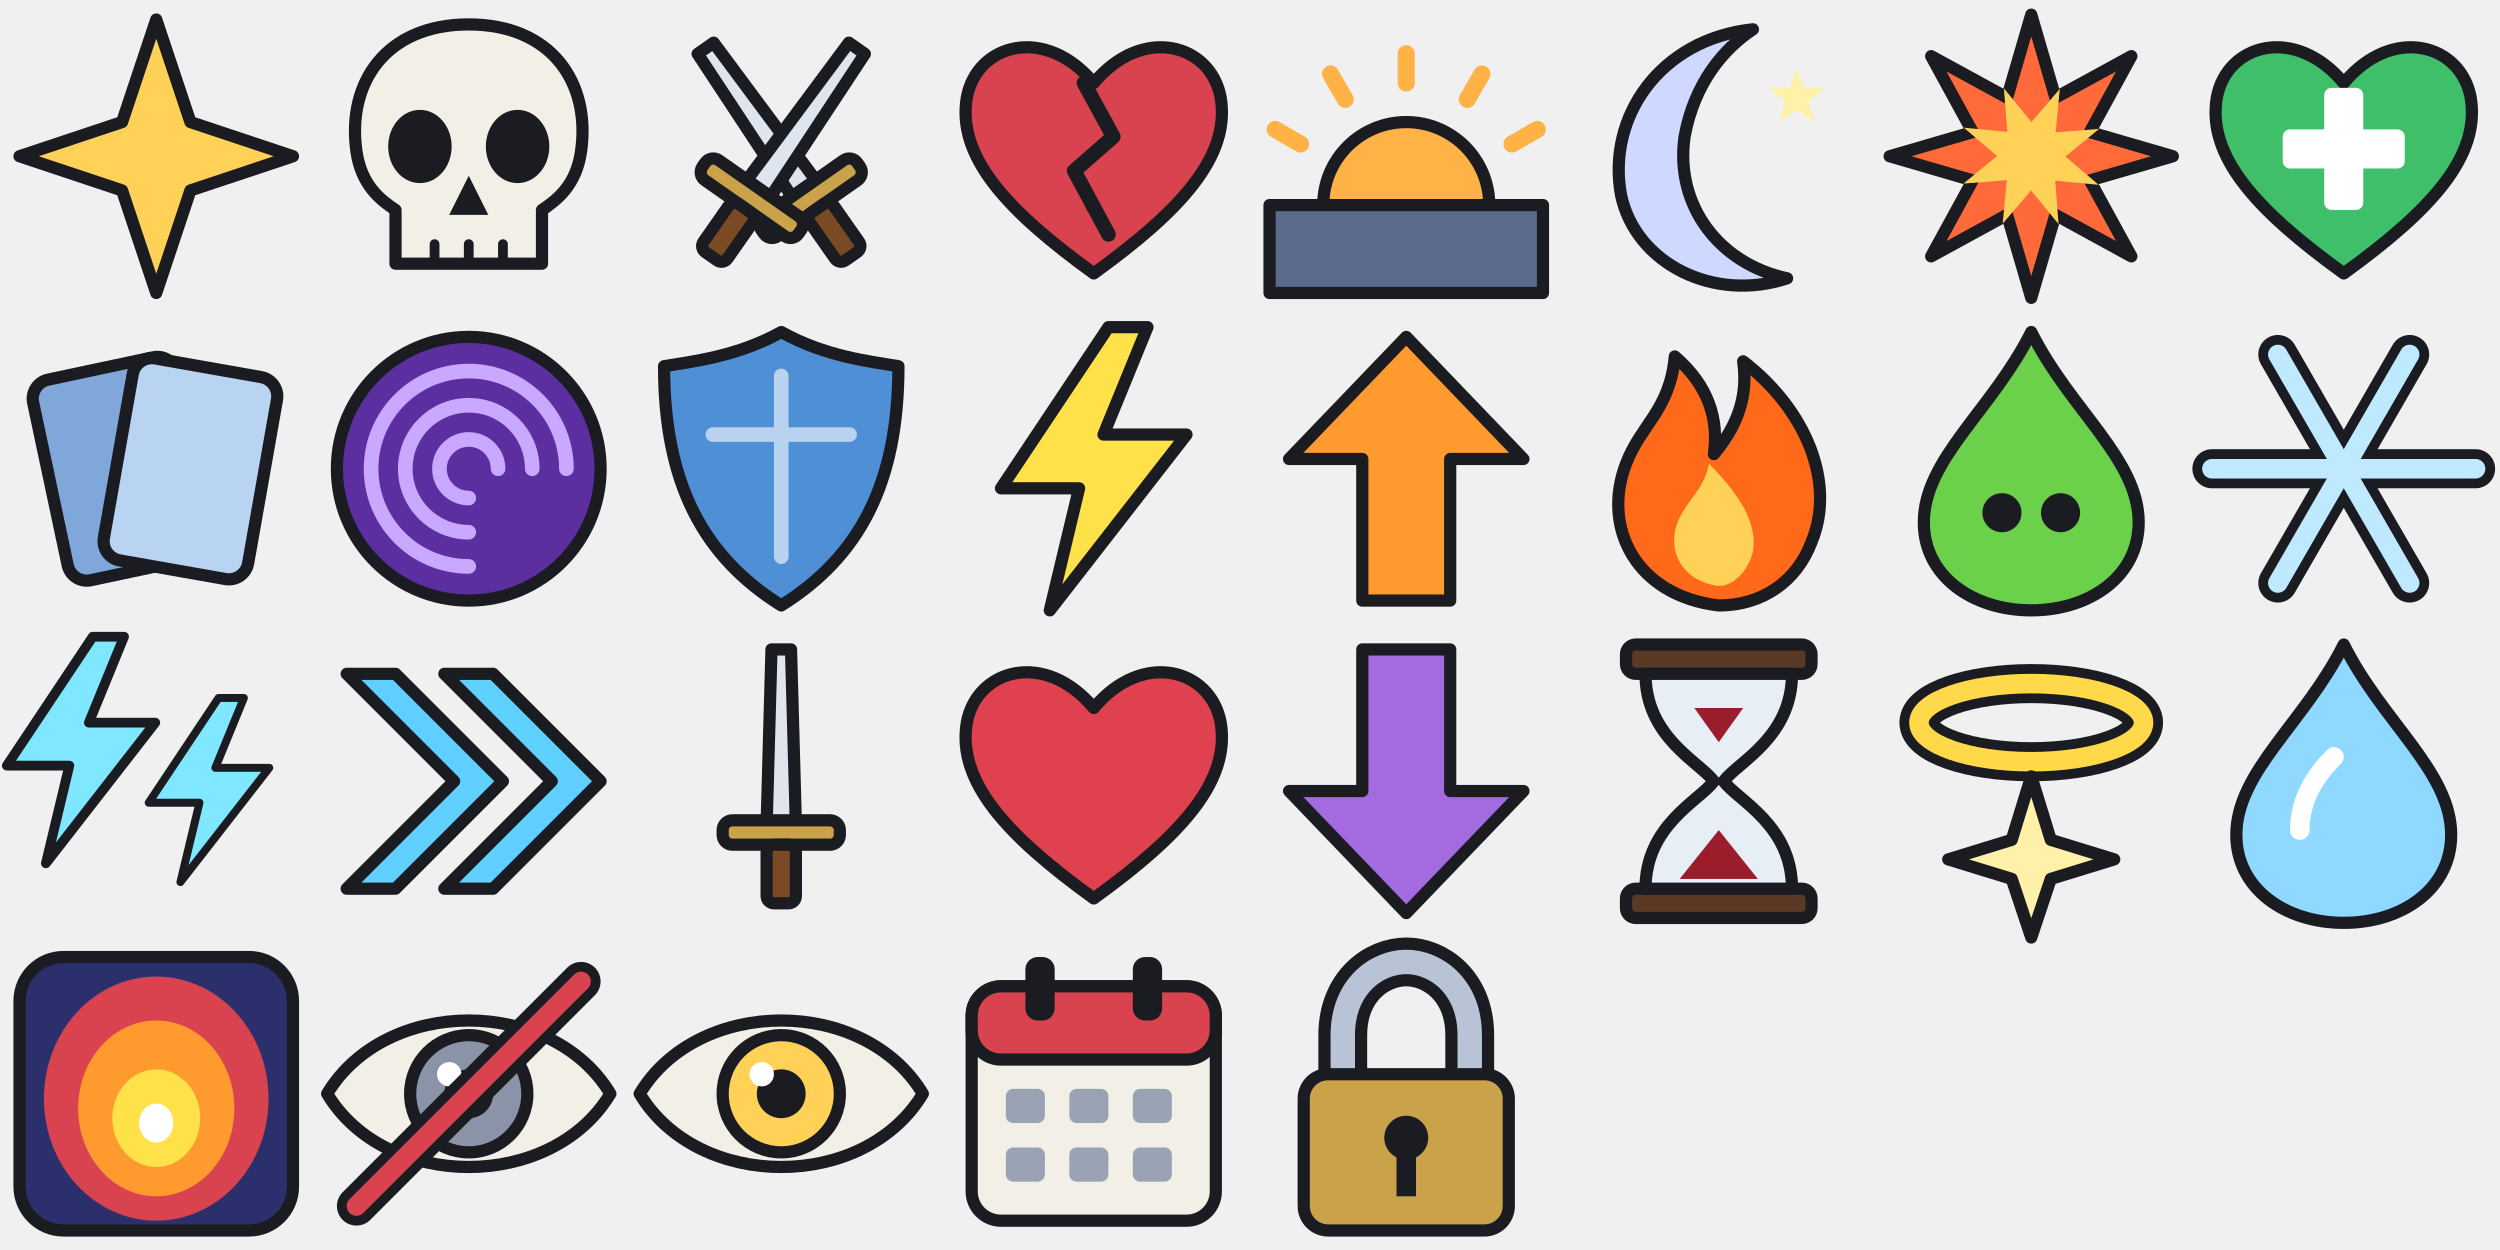
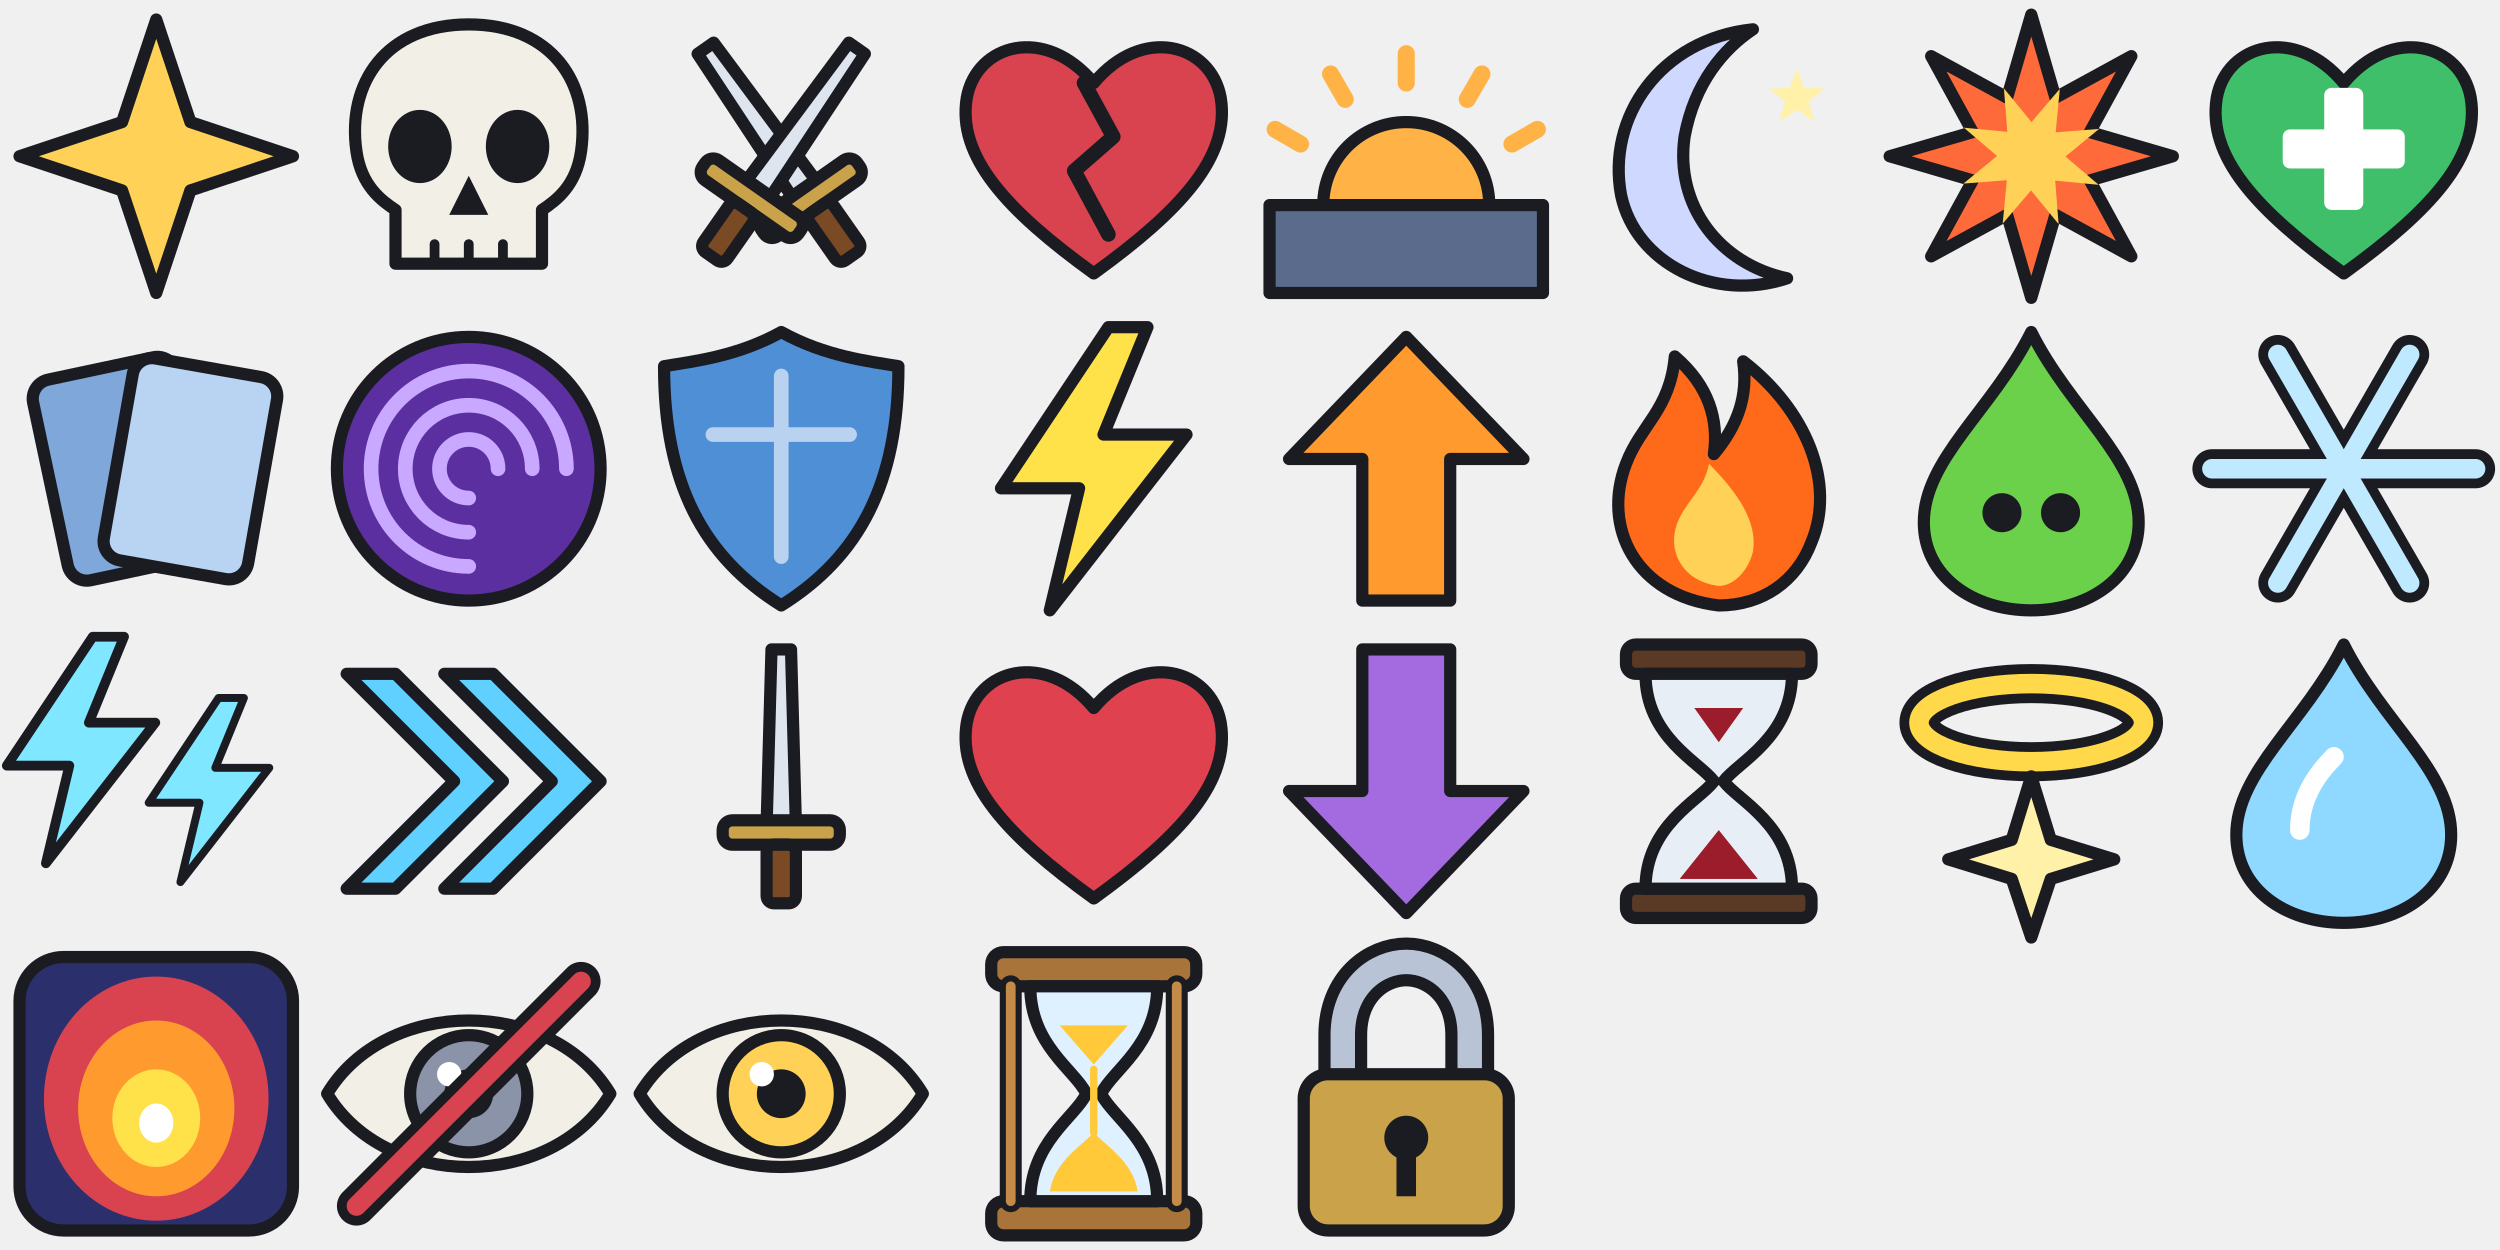
<svg xmlns="http://www.w3.org/2000/svg" viewBox="0 0 1024 512" width="1024" height="512">
  <g id="enter" transform="translate(0 0)">
    <polygon points="64.0,8.0 78.0,50.0 120.0,64.0 78.0,78.0 64.0,120.0 50.0,78.0 8.0,64.0 50.0,50.0" fill="#ffd257" stroke="#1b1b22" stroke-width="5" stroke-linejoin="round" />
  </g>
  <g id="death" transform="translate(128 0)">
    <path d="M64 10 C 30 10 14 34 18 62 C 20 76 28 82 34 86 L 34 108 L 94 108 L 94 86 C 100 82 108 76 110 62 C 114 34 98 10 64 10 Z" fill="#f2efe6" stroke="#1b1b22" stroke-width="5" stroke-linejoin="round" />
    <ellipse cx="44.0" cy="60.0" rx="13.0" ry="15.0" fill="#1b1b22" />
    <ellipse cx="84.0" cy="60.0" rx="13.0" ry="15.0" fill="#1b1b22" />
    <polygon points="64.0,72.0 56.0,88.0 72.0,88.0" fill="#1b1b22" />
    <path d="M50 100 L50 108 M64 100 L64 108 M78 100 L78 108" fill="none" stroke="#1b1b22" stroke-width="4" stroke-linecap="round" stroke-linejoin="round" />
  </g>
  <g id="attack" transform="translate(256 0)">
    <g transform="rotate(-35 64 64)" opacity="1">
      <polygon points="60.0,10.0 68.0,10.0 70.0,82.0 58.0,82.0" fill="#dfe5ee" stroke="#1b1b22" stroke-width="5" stroke-linejoin="round" />
      <rect x="40" y="80" width="48" height="10" fill="#c9a24a" rx="4" stroke="#1b1b22" stroke-width="5" stroke-linejoin="round" />
      <rect x="58" y="90" width="12" height="24" fill="#7a4a24" rx="3" stroke="#1b1b22" stroke-width="5" stroke-linejoin="round" />
    </g>
    <g transform="rotate(35 64 64)" opacity="1">
      <polygon points="60.0,10.0 68.0,10.0 70.0,82.0 58.0,82.0" fill="#dfe5ee" stroke="#1b1b22" stroke-width="5" stroke-linejoin="round" />
      <rect x="40" y="80" width="48" height="10" fill="#c9a24a" rx="4" stroke="#1b1b22" stroke-width="5" stroke-linejoin="round" />
      <rect x="58" y="90" width="12" height="24" fill="#7a4a24" rx="3" stroke="#1b1b22" stroke-width="5" stroke-linejoin="round" />
    </g>
  </g>
  <g id="hurt" transform="translate(384 0)">
    <path d="M64 112 C 28 86 8 64 12 40 C 16 18 44 10 64 34 C 84 10 112 18 116 40 C 120 64 100 86 64 112 Z" fill="#d8434f" stroke="#1b1b22" stroke-width="5" stroke-linejoin="round" />
    <path d="M60 34 L72 56 L56 70 L70 96" fill="none" stroke="#1b1b22" stroke-width="6" stroke-linecap="round" stroke-linejoin="round" />
  </g>
  <g id="dawn" transform="translate(512 0)">
    <circle cx="64.0" cy="84.0" r="34.0" fill="#ffb347" stroke="#1b1b22" stroke-width="5" stroke-linejoin="round" />
    <rect x="8" y="84" width="112" height="36" fill="#5a6b8c" stroke="#1b1b22" stroke-width="5" stroke-linejoin="round" />
    <path d="M107.3 59.0 L117.7 53.0" fill="none" stroke="#ffb347" stroke-width="7" stroke-linecap="round" stroke-linejoin="round" />
    <path d="M89.0 40.7 L95.0 30.3" fill="none" stroke="#ffb347" stroke-width="7" stroke-linecap="round" stroke-linejoin="round" />
    <path d="M64.0 34.0 L64.0 22.0" fill="none" stroke="#ffb347" stroke-width="7" stroke-linecap="round" stroke-linejoin="round" />
    <path d="M39.0 40.7 L33.0 30.3" fill="none" stroke="#ffb347" stroke-width="7" stroke-linecap="round" stroke-linejoin="round" />
    <path d="M20.7 59.0 L10.3 53.0" fill="none" stroke="#ffb347" stroke-width="7" stroke-linecap="round" stroke-linejoin="round" />
  </g>
  <g id="dusk" transform="translate(640 0)">
    <path d="M78 12 C 40 16 18 48 24 80 C 30 108 62 124 92 114 C 64 108 46 84 50 56 C 54 34 66 20 78 12 Z" fill="#cfd8ff" stroke="#1b1b22" stroke-width="5" stroke-linejoin="round" />
    <polygon points="96.0,28.0 98.9,36.0 107.4,36.3 100.8,41.5 103.1,49.7 96.0,45.0 88.9,49.7 91.2,41.5 84.6,36.3 93.1,36.0" fill="#fff1a8" />
  </g>
  <g id="damage" transform="translate(768 0)">
    <polygon points="64.0,6.0 73.9,40.0 105.0,23.0 88.0,54.1 122.0,64.0 88.0,73.9 105.0,105.0 73.9,88.0 64.0,122.0 54.1,88.0 23.0,105.0 40.0,73.9 6.0,64.0 40.0,54.1 23.0,23.0 54.1,40.0" fill="#ff6a3a" stroke="#1b1b22" stroke-width="5" stroke-linejoin="round" />
    <polygon points="75.7,36.4 74.0,54.2 91.8,52.8 78.0,64.1 91.6,75.7 73.8,74.0 75.2,91.8 63.9,78.0 52.3,91.6 54.0,73.8 36.2,75.2 50.0,63.9 36.4,52.3 54.2,54.0 52.8,36.2 64.1,50.0" fill="#ffd257" />
  </g>
  <g id="heal" transform="translate(896 0)">
    <path d="M64 112 C 28 86 8 64 12 40 C 16 18 44 10 64 34 C 84 10 112 18 116 40 C 120 64 100 86 64 112 Z" fill="#3fbf6a" stroke="#1b1b22" stroke-width="5" stroke-linejoin="round" />
    <rect x="56" y="36" width="16" height="50" fill="#ffffff" rx="3" />
    <rect x="39" y="53" width="50" height="16" fill="#ffffff" rx="3" />
  </g>
  <g id="draw" transform="translate(0 128)">
    <rect x="20" y="22" width="60" height="84" fill="#7fa7d9" rx="8" stroke="#1b1b22" stroke-width="5" stroke-linejoin="round" transform="rotate(-12 50 64)" />
    <rect x="48" y="22" width="60" height="84" fill="#b9d3f2" rx="8" stroke="#1b1b22" stroke-width="5" stroke-linejoin="round" transform="rotate(10 78 64)" />
  </g>
  <g id="summon" transform="translate(128 128)">
    <circle cx="64.0" cy="64.0" r="54.0" fill="#5b2fa0" stroke="#1b1b22" stroke-width="5" stroke-linejoin="round" />
    <path d="M64 64 m12 0 a12 12 0 1 0 -12 12" fill="none" stroke="#c9a8ff" stroke-width="6" stroke-linecap="round" stroke-linejoin="round" />
    <path d="M64 64 m26 0 a26 26 0 1 0 -26 26" fill="none" stroke="#c9a8ff" stroke-width="6" stroke-linecap="round" stroke-linejoin="round" />
    <path d="M64 64 m40 0 a40 40 0 1 0 -40 40" fill="none" stroke="#c9a8ff" stroke-width="6" stroke-linecap="round" stroke-linejoin="round" />
  </g>
  <g id="armor" transform="translate(256 128)">
    <path d="M64 8 C 82 18 100 20 112 22 C 112 70 96 100 64 120 C 32 100 16 70 16 22 C 28 20 46 18 64 8 Z" fill="#4f8fd6" stroke="#1b1b22" stroke-width="5" stroke-linejoin="round" />
    <path d="M64 26 L64 100 M36 50 L92 50" fill="none" stroke="#ffffff" stroke-width="6" stroke-linecap="round" stroke-linejoin="round" opacity="0.6" />
  </g>
  <g id="paralyze" transform="translate(384 128)">
    <polygon points="70.0,6.0 26.0,72.0 58.0,72.0 46.0,122.0 102.0,50.0 68.0,50.0 86.0,6.0" fill="#ffe14a" stroke="#1b1b22" stroke-width="5" stroke-linejoin="round" />
  </g>
  <g id="buff" transform="translate(512 128)">
    <polygon points="64.0,10.0 112.0,60.0 82.0,60.0 82.0,118.0 46.0,118.0 46.0,60.0 16.0,60.0" fill="#ff9a2e" stroke="#1b1b22" stroke-width="5" stroke-linejoin="round" />
  </g>
  <g id="burn" transform="translate(640 128)">
    <path d="M64 120 C 30 116 16 88 26 62 C 32 46 44 40 46 18 C 60 30 64 44 62 58 C 72 46 76 34 74 20 C 100 40 112 70 102 94 C 96 110 82 120 64 120 Z" fill="#ff6a1a" stroke="#1b1b22" stroke-width="5" stroke-linejoin="round" />
    <path d="M64 112 C 48 110 42 96 48 84 C 52 76 58 72 60 62 C 72 74 80 86 78 98 C 76 106 70 112 64 112 Z" fill="#ffd257" />
  </g>
  <g id="poison" transform="translate(768 128)">
    <path d="M64 8 C 80 40 108 60 108 86 C 108 108 88 122 64 122 C 40 122 20 108 20 86 C 20 60 48 40 64 8 Z" fill="#6bd04a" stroke="#1b1b22" stroke-width="5" stroke-linejoin="round" />
    <circle cx="52.0" cy="82.0" r="8.0" fill="#1b1b22" />
    <circle cx="76.0" cy="82.0" r="8.0" fill="#1b1b22" />
  </g>
  <g id="freeze" transform="translate(896 128)">
    <path d="M10.0 64.0 L118.0 64.0" fill="none" stroke="#1b1b22" stroke-width="16" stroke-linecap="round" stroke-linejoin="round" />
    <path d="M37.0 17.2 L91.0 110.8" fill="none" stroke="#1b1b22" stroke-width="16" stroke-linecap="round" stroke-linejoin="round" />
    <path d="M91.0 17.2 L37.0 110.8" fill="none" stroke="#1b1b22" stroke-width="16" stroke-linecap="round" stroke-linejoin="round" />
    <path d="M10.0 64.0 L118.0 64.0" fill="none" stroke="#bfe9ff" stroke-width="8" stroke-linecap="round" stroke-linejoin="round" />
    <path d="M37.0 17.2 L91.0 110.8" fill="none" stroke="#bfe9ff" stroke-width="8" stroke-linecap="round" stroke-linejoin="round" />
    <path d="M91.0 17.2 L37.0 110.8" fill="none" stroke="#bfe9ff" stroke-width="8" stroke-linecap="round" stroke-linejoin="round" />
  </g>
  <g id="chain" transform="translate(0 256)">
    <g transform="translate(-18 0) scale(0.8)" opacity="1">
      <polygon points="70.0,6.0 26.0,72.0 58.0,72.0 46.0,122.0 102.0,50.0 68.0,50.0 86.0,6.0" fill="#7fe7ff" stroke="#1b1b22" stroke-width="5" stroke-linejoin="round" />
    </g>
    <g transform="translate(44 26) scale(0.65)" opacity="1">
      <polygon points="70.0,6.0 26.0,72.0 58.0,72.0 46.0,122.0 102.0,50.0 68.0,50.0 86.0,6.0" fill="#7fe7ff" stroke="#1b1b22" stroke-width="5" stroke-linejoin="round" />
    </g>
  </g>
  <g id="speed" transform="translate(128 256)">
    <polygon points="14.0,20.0 58.0,64.0 14.0,108.0 34.0,108.0 78.0,64.0 34.0,20.0" fill="#5fd0ff" stroke="#1b1b22" stroke-width="5" stroke-linejoin="round" />
    <polygon points="54.0,20.0 98.0,64.0 54.0,108.0 74.0,108.0 118.0,64.0 74.0,20.0" fill="#5fd0ff" stroke="#1b1b22" stroke-width="5" stroke-linejoin="round" />
  </g>
  <g id="sword" transform="translate(256 256)">
    <g transform="rotate(0 64 64)" opacity="1">
      <polygon points="60.0,10.0 68.0,10.0 70.0,82.0 58.0,82.0" fill="#dfe5ee" stroke="#1b1b22" stroke-width="5" stroke-linejoin="round" />
      <rect x="40" y="80" width="48" height="10" fill="#c9a24a" rx="4" stroke="#1b1b22" stroke-width="5" stroke-linejoin="round" />
      <rect x="58" y="90" width="12" height="24" fill="#7a4a24" rx="3" stroke="#1b1b22" stroke-width="5" stroke-linejoin="round" />
    </g>
  </g>
  <g id="heart" transform="translate(384 256)">
    <path d="M64 112 C 28 86 8 64 12 40 C 16 18 44 10 64 34 C 84 10 112 18 116 40 C 120 64 100 86 64 112 Z" fill="#e0414f" stroke="#1b1b22" stroke-width="5" stroke-linejoin="round" />
  </g>
  <g id="debuff" transform="translate(512 256)">
    <polygon points="64.0,118.0 112.0,68.0 82.0,68.0 82.0,10.0 46.0,10.0 46.0,68.0 16.0,68.0" fill="#a46ae0" stroke="#1b1b22" stroke-width="5" stroke-linejoin="round" />
  </g>
  <g id="doom" transform="translate(640 256)">
    <rect x="26" y="8" width="76" height="12" fill="#5a3a24" rx="4" stroke="#1b1b22" stroke-width="5" stroke-linejoin="round" />
    <rect x="26" y="108" width="76" height="12" fill="#5a3a24" rx="4" stroke="#1b1b22" stroke-width="5" stroke-linejoin="round" />
    <path d="M34 20 L94 20 C 94 46 72 56 66 64 C 72 72 94 82 94 108 L34 108 C 34 82 56 72 62 64 C 56 56 34 46 34 20 Z" fill="#e8eef5" stroke="#1b1b22" stroke-width="5" stroke-linejoin="round" />
    <polygon points="48.0,104.0 80.0,104.0 64.0,84.0" fill="#9b1c2a" />
    <polygon points="54.0,34.0 74.0,34.0 64.0,48.0" fill="#9b1c2a" />
  </g>
  <g id="bless" transform="translate(768 256)">
    <ellipse cx="64.0" cy="40.0" rx="46.0" ry="16.0" fill="none" stroke="#1b1b22" stroke-width="16" />
    <ellipse cx="64.0" cy="40.0" rx="46.0" ry="16.0" fill="none" stroke="#ffd94a" stroke-width="8" />
    <polygon points="64.0,62.0 72.0,88.0 98.0,96.0 72.0,104.0 64.0,128.0 56.0,104.0 30.0,96.0 56.0,88.0" fill="#fff1a8" stroke="#1b1b22" stroke-width="5" stroke-linejoin="round" />
  </g>
  <g id="cleanse" transform="translate(896 256)">
    <path d="M64 8 C 80 40 108 60 108 86 C 108 108 88 122 64 122 C 40 122 20 108 20 86 C 20 60 48 40 64 8 Z" fill="#8fd8ff" stroke="#1b1b22" stroke-width="5" stroke-linejoin="round" />
    <path d="M46 84 C 46 70 54 60 60 54" fill="none" stroke="#ffffff" stroke-width="8" stroke-linecap="round" />
  </g>
  <g id="heat" transform="translate(0 384)">
    <rect x="8" y="8" width="112" height="112" fill="#2b2f6b" rx="18" stroke="#1b1b22" stroke-width="5" stroke-linejoin="round" />
    <ellipse cx="64.0" cy="66.0" rx="46.0" ry="50.0" fill="#d8434f" />
    <ellipse cx="64.0" cy="70.0" rx="32.0" ry="36.0" fill="#ff9a2e" />
    <ellipse cx="64.0" cy="74.0" rx="18.0" ry="20.0" fill="#ffe14a" />
    <ellipse cx="64.0" cy="76.0" rx="7.0" ry="8.0" fill="#ffffff" />
  </g>
  <g id="conceal" transform="translate(128 384)">
    <path d="M6 64 C 30 24 98 24 122 64 C 98 104 30 104 6 64 Z" fill="#f2efe6" stroke="#1b1b22" stroke-width="5" stroke-linejoin="round" />
    <circle cx="64.0" cy="64.0" r="24.0" fill="#8a93a8" stroke="#1b1b22" stroke-width="5" stroke-linejoin="round" />
    <circle cx="64.0" cy="64.0" r="10.0" fill="#1b1b22" />
    <circle cx="56.0" cy="56.0" r="5.0" fill="#ffffff" />
    <path d="M18 110 L110 18" fill="none" stroke="#1b1b22" stroke-width="16" stroke-linecap="round" stroke-linejoin="round" />
    <path d="M18 110 L110 18" fill="none" stroke="#d8434f" stroke-width="8" stroke-linecap="round" stroke-linejoin="round" />
  </g>
  <g id="reveal" transform="translate(256 384)">
    <path d="M6 64 C 30 24 98 24 122 64 C 98 104 30 104 6 64 Z" fill="#f2efe6" stroke="#1b1b22" stroke-width="5" stroke-linejoin="round" />
    <circle cx="64.0" cy="64.0" r="24.0" fill="#ffd257" stroke="#1b1b22" stroke-width="5" stroke-linejoin="round" />
    <circle cx="64.0" cy="64.0" r="10.0" fill="#1b1b22" />
    <circle cx="56.0" cy="56.0" r="5.0" fill="#ffffff" />
  </g>
  <g id="days" transform="translate(384 384)">
-     <rect x="14" y="20" width="100" height="96" fill="#f2efe6" rx="12" stroke="#1b1b22" stroke-width="5" stroke-linejoin="round" />
-     <rect x="14" y="20" width="100" height="30" fill="#d8434f" rx="12" stroke="#1b1b22" stroke-width="5" stroke-linejoin="round" />
-     <rect x="36" y="8" width="12" height="26" fill="#1b1b22" rx="5" />
-     <rect x="80" y="8" width="12" height="26" fill="#1b1b22" rx="5" />
-     <rect x="28" y="62" width="16" height="14" fill="#9aa3b5" rx="3" />
-     <rect x="54" y="62" width="16" height="14" fill="#9aa3b5" rx="3" />
-     <rect x="80" y="62" width="16" height="14" fill="#9aa3b5" rx="3" />
-     <rect x="28" y="86" width="16" height="14" fill="#9aa3b5" rx="3" />
-     <rect x="54" y="86" width="16" height="14" fill="#9aa3b5" rx="3" />
-     <rect x="80" y="86" width="16" height="14" fill="#9aa3b5" rx="3" />
+     <rect x="22" y="6" width="84" height="14" fill="#a8743a" rx="5" stroke="#1b1b22" stroke-width="5" stroke-linejoin="round" />
+     <rect x="22" y="108" width="84" height="14" fill="#a8743a" rx="5" stroke="#1b1b22" stroke-width="5" stroke-linejoin="round" />
+     <path d="M30 20 L30 108" fill="none" stroke="#1b1b22" stroke-width="9" stroke-linecap="round" stroke-linejoin="round" />
+     <path d="M98 20 L98 108" fill="none" stroke="#1b1b22" stroke-width="9" stroke-linecap="round" stroke-linejoin="round" />
+     <path d="M30 20 L30 108" fill="none" stroke="#c48a48" stroke-width="4" stroke-linecap="round" stroke-linejoin="round" />
+     <path d="M98 20 L98 108" fill="none" stroke="#c48a48" stroke-width="4" stroke-linecap="round" stroke-linejoin="round" />
+     <path d="M38 20 L90 20 C 90 44 72 54 67 64 C 72 74 90 84 90 108 L38 108 C 38 84 56 74 61 64 C 56 54 38 44 38 20 Z" fill="#dff1ff" stroke="#1b1b22" stroke-width="5" stroke-linejoin="round" />
+     <path d="M46 104 L82 104 C 80 92 70 86 64 80 C 58 86 48 92 46 104 Z" fill="#ffc93a" />
+     <polygon points="50.0,36.0 78.0,36.0 64.0,52.0" fill="#ffc93a" />
+     <path d="M64 54 L64 80" fill="none" stroke="#ffc93a" stroke-width="3" stroke-linecap="round" stroke-linejoin="round" />
  </g>
  <g id="encrypt" transform="translate(512 384)">
    <path d="M38 58 L38 40 C 38 20 52 10 64 10 C 76 10 90 20 90 40 L90 58" fill="none" stroke="#1b1b22" stroke-width="20" />
    <path d="M38 58 L38 40 C 38 20 52 10 64 10 C 76 10 90 20 90 40 L90 58" fill="none" stroke="#b9c3d6" stroke-width="10" />
    <rect x="22" y="56" width="84" height="64" fill="#c9a24a" rx="10" stroke="#1b1b22" stroke-width="5" stroke-linejoin="round" />
    <circle cx="64.0" cy="82.0" r="9.0" fill="#1b1b22" />
    <rect x="60" y="86" width="8" height="20" fill="#1b1b22" />
  </g>
</svg>
